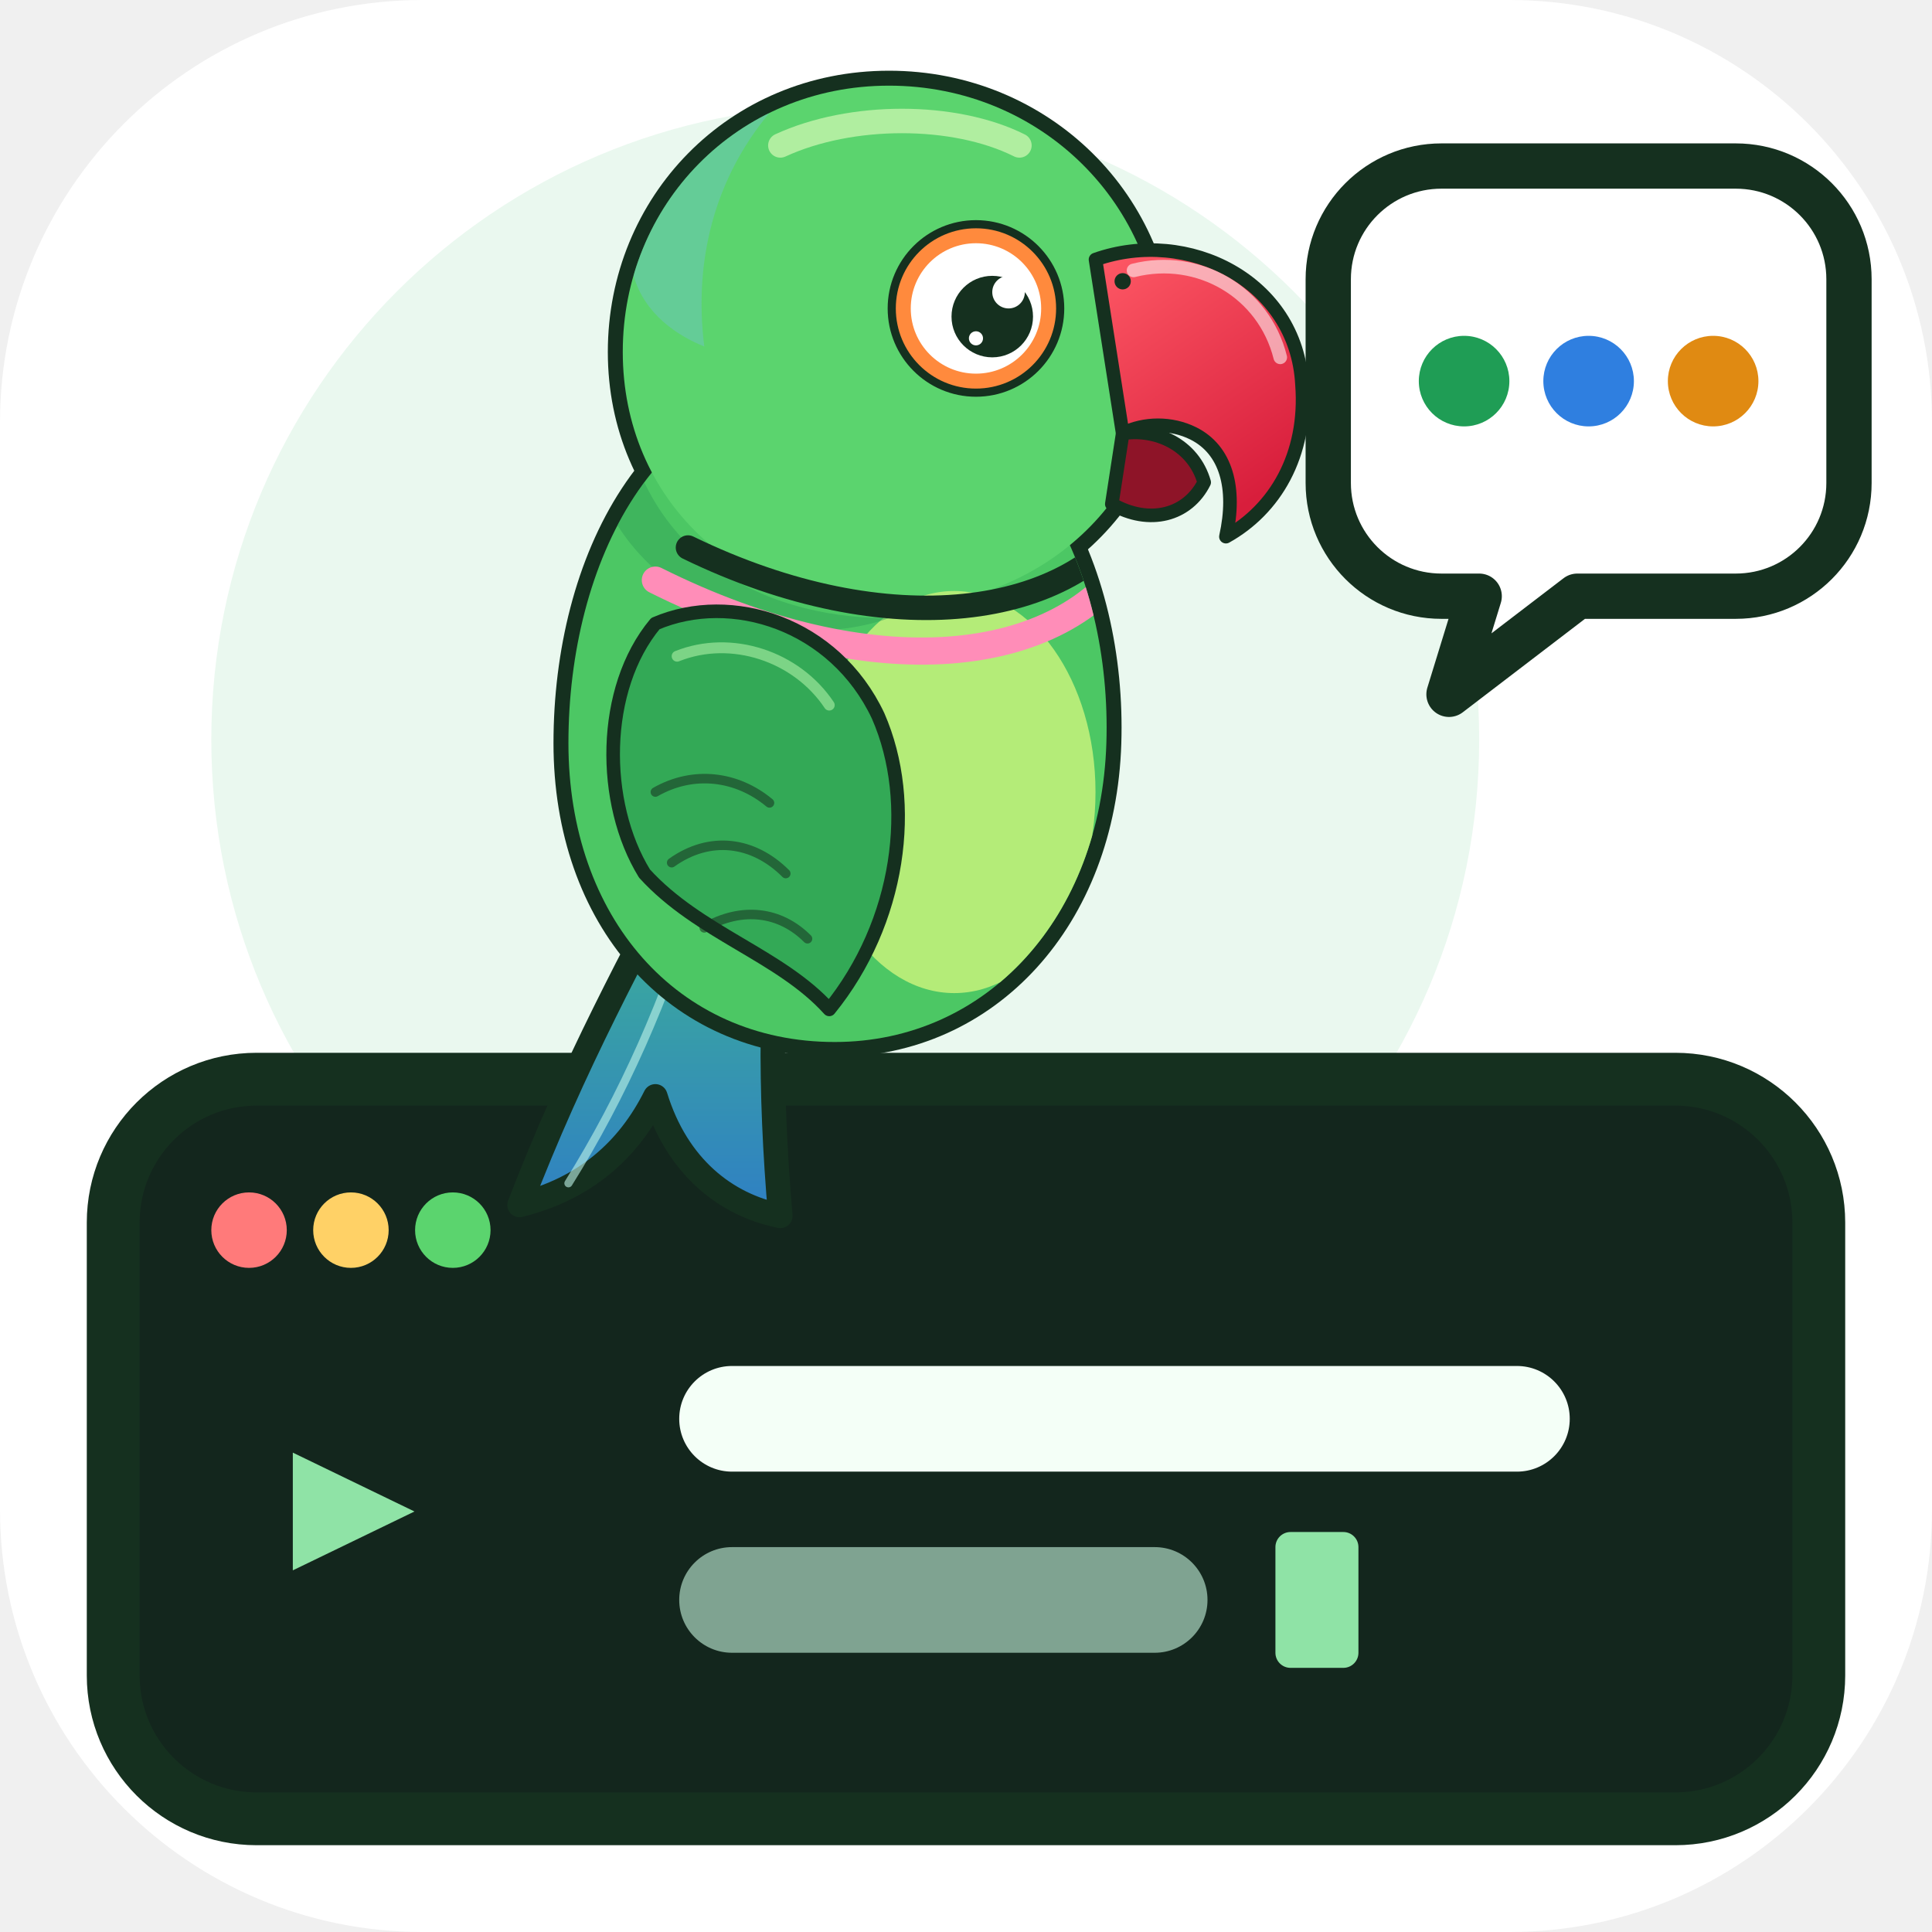
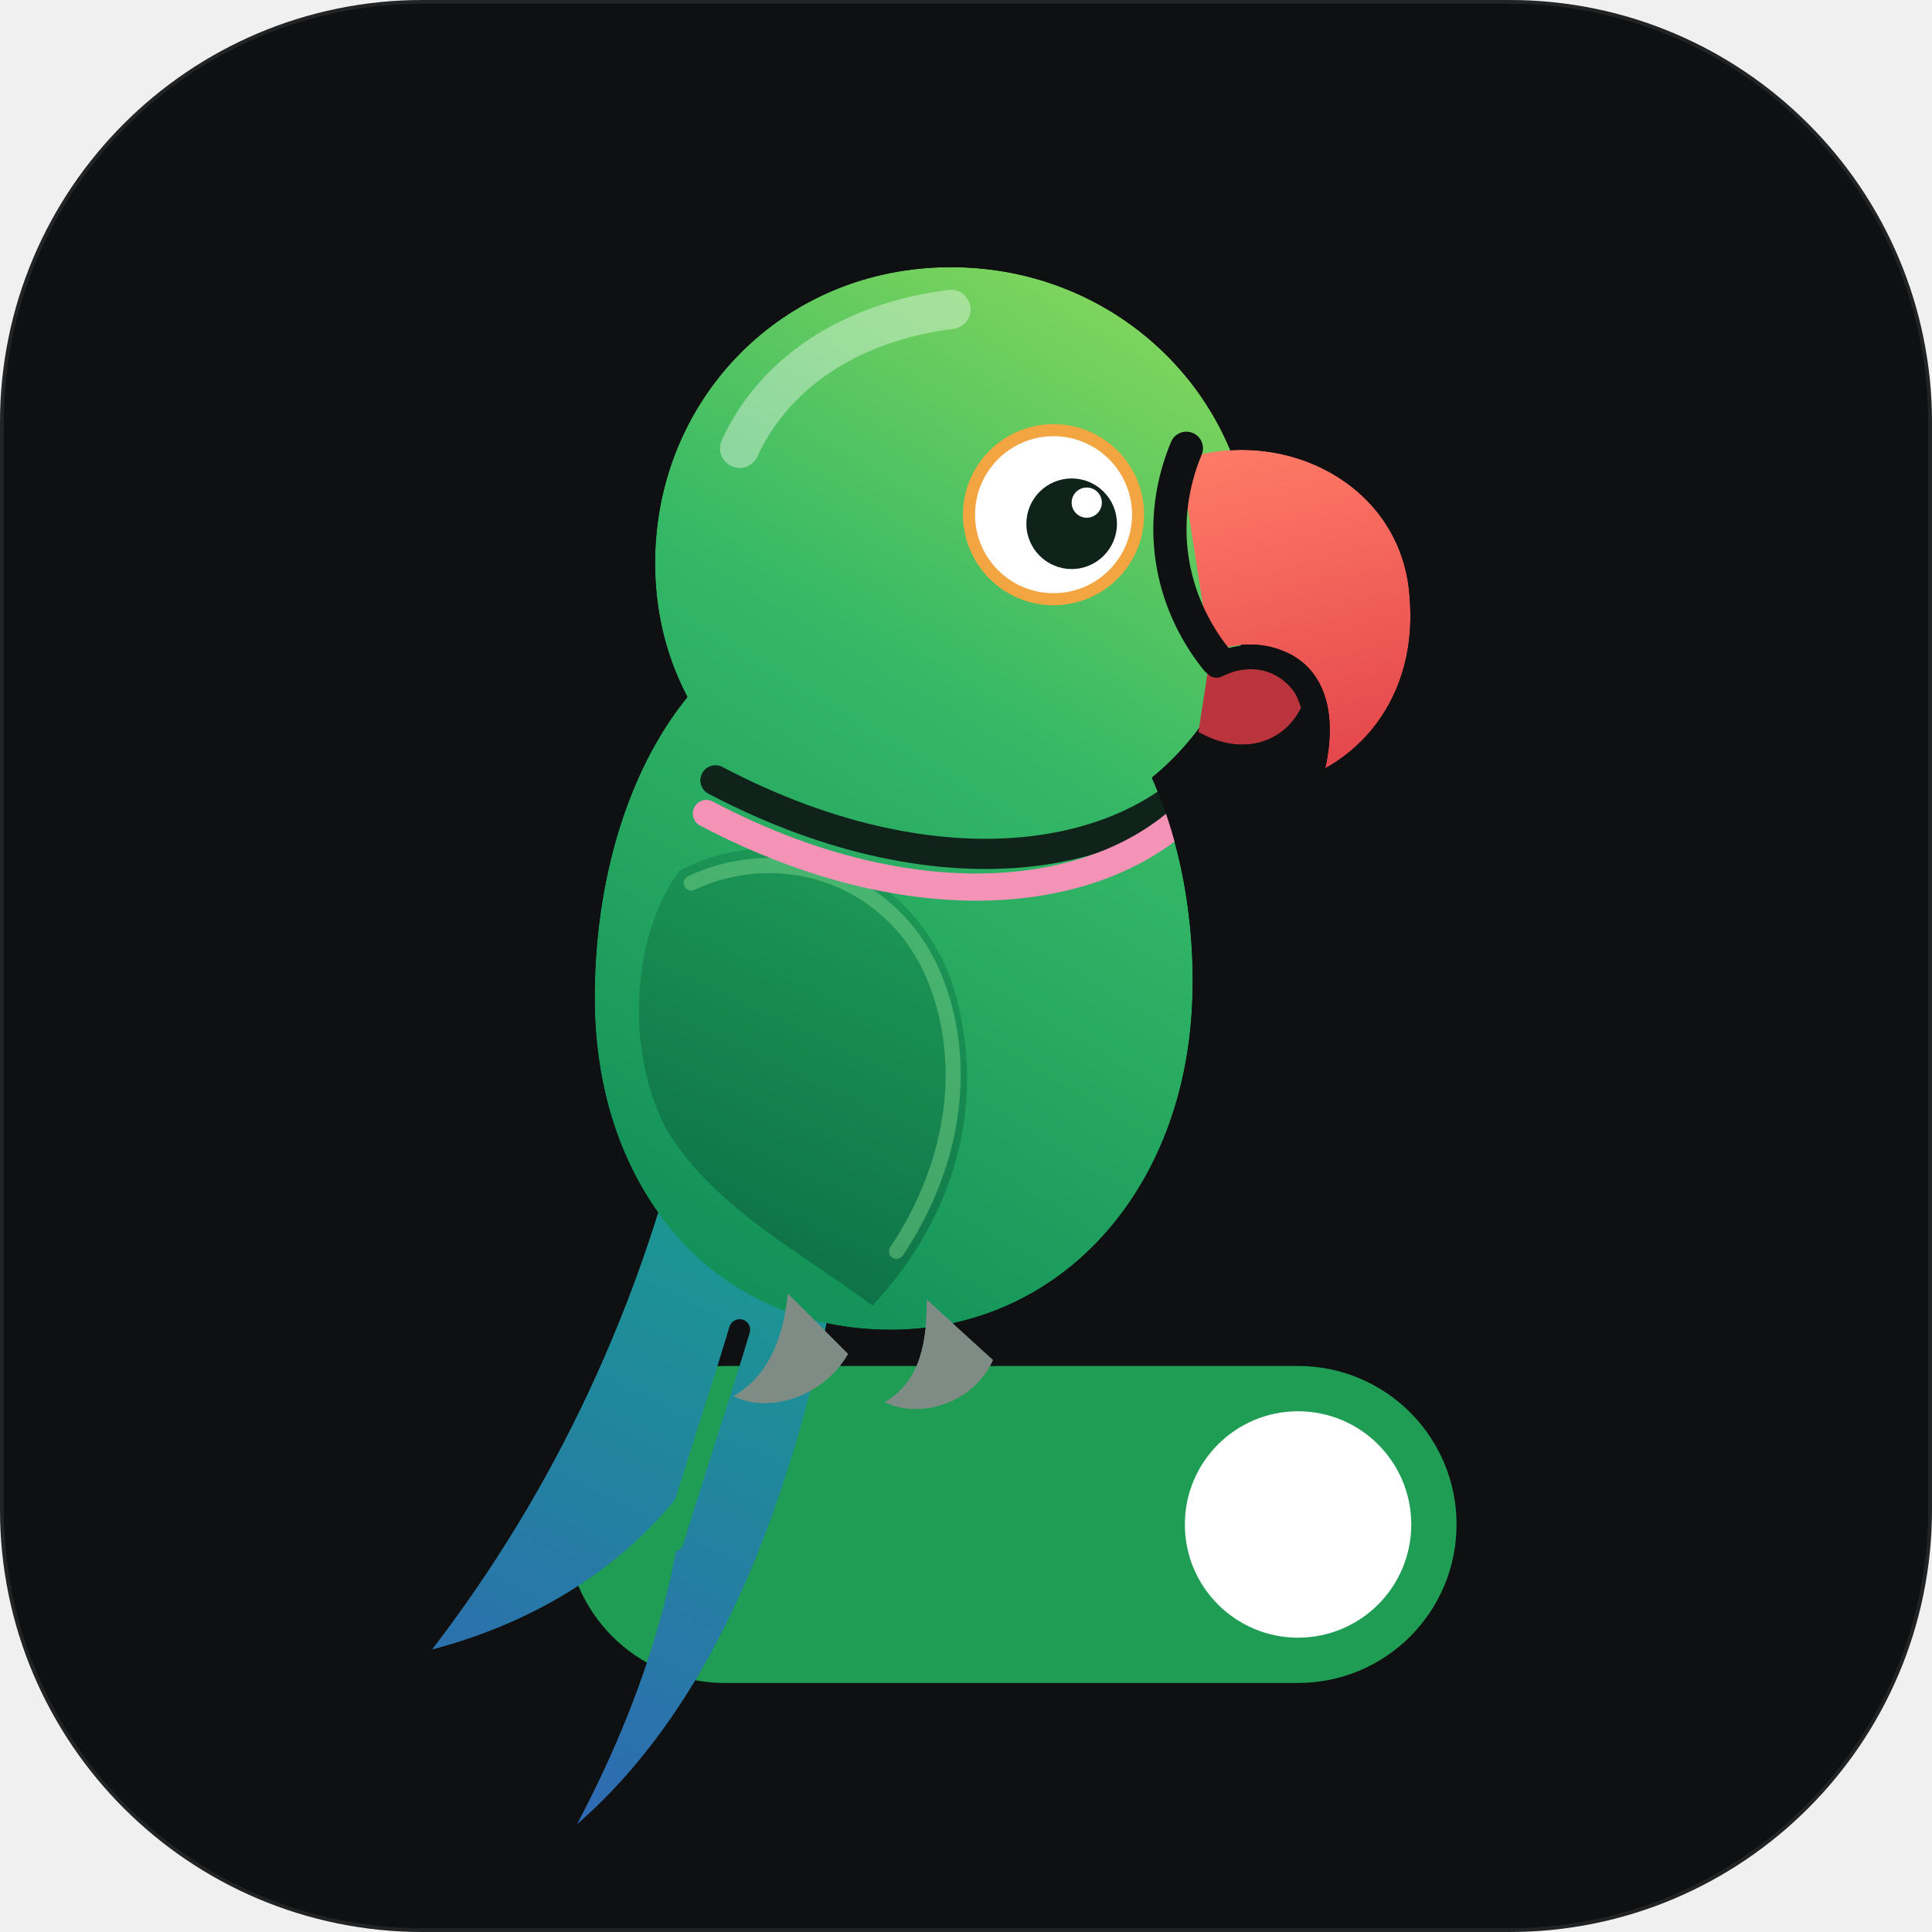
<svg xmlns="http://www.w3.org/2000/svg" viewBox="0 0 512 512" width="512" height="512" role="img" aria-labelledby="t">
  <defs>
-     <linearGradient id="tailG" x1="0" y1="0" x2="0" y2="1">
-       <stop offset="0" stop-color="#3FB98F" />
-       <stop offset="1" stop-color="#2F7FC4" />
+     <linearGradient id="lgg" gradientUnits="userSpaceOnUse" x1="300" y1="50" x2="90" y2="400">
+       <stop offset="0" stop-color="#8EDB5A" />
+       <stop offset=".42" stop-color="#34B866" />
+       <stop offset="1" stop-color="#0C8A57" />
    </linearGradient>
-     <linearGradient id="beakG" x1="0" y1="0" x2=".5" y2="1">
-       <stop offset="0" stop-color="#FF5A66" />
-       <stop offset="1" stop-color="#D81E3C" />
+     <linearGradient id="lgt" gradientUnits="userSpaceOnUse" x1="150" y1="330" x2="40" y2="550">
+       <stop offset="0" stop-color="#16A08A" />
+       <stop offset="1" stop-color="#2F68B4" />
    </linearGradient>
-     <linearGradient id="flyG" x1="1" y1="1" x2="0" y2="0">
-       <stop offset="0" stop-color="#3DB65C" />
-       <stop offset=".7" stop-color="#2E9F55" />
-       <stop offset="1" stop-color="#2A7FB8" />
+     <linearGradient id="lgw" gradientUnits="userSpaceOnUse" x1="180" y1="240" x2="110" y2="390">
+       <stop offset="0" stop-color="#1E9A57" />
+       <stop offset="1" stop-color="#0B6B45" />
    </linearGradient>
-     <clipPath id="mClip">
-       <path d="M170 150C242 150 272 220 270 282C268 346 226 392 170 392C112 392 72 346 72 282C72 216 104 150 170 150Z" />
-       <path d="M190 40C246 40 290 84 290 138C290 192 246 232 190 232C134 232 92 192 92 138C92 84 134 40 190 40Z" />
+     <linearGradient id="lgb" gradientUnits="userSpaceOnUse" x1="300" y1="96" x2="330" y2="210">
+       <stop offset="0" stop-color="#FF7A66" />
+       <stop offset="1" stop-color="#E2434A" />
+     </linearGradient>
+     <mask id="lgm" maskUnits="userSpaceOnUse" x="-60" y="-260" width="480" height="860">
+       <g fill="#fff">
+         <path d="M190 40C246 40 290 84 290 138C290 192 246 232 190 232C134 232 92 192 92 138C92 84 134 40 190 40Z" />
+         <path d="M170 150C242 150 272 220 270 282C268 346 226 392 170 392C112 392 72 346 72 282C72 216 104 150 170 150Z" />
+         <path d="M104 312C88 384 58 446 18 498C56 488 84 468 102 444C98 482 86 518 66 556C112 516 142 446 158 340Z" />
+         <path d="M266 104C300 92 340 112 342 150C344 176 332 196 314 206C318 188 314 174 302 168C294 164 284 164 276 168Z" />
+         <path d="M276 168C288 166 302 172 306 186C300 198 286 202 272 194Z" />
+         <path d="M136 380C134 398 128 408 118 414C130 420 148 414 156 400ZM182 382C182 400 178 410 168 416C180 422 198 416 204 402Z" />
+       </g>
+       <g stroke="#000" fill="none" stroke-linecap="round" stroke-linejoin="round">
+         <path d="M268 100C258 124 262 150 278 170" stroke-width="11" />
+         <path d="M278 172C290 166 302 170 308 180" stroke-width="8" />
+         <path d="M98 462C106 436 114 412 120 392" stroke-width="7" />
+       </g>
+     </mask>
+     <linearGradient id="lsg" gradientUnits="userSpaceOnUse" x1="300" y1="50" x2="90" y2="400">
+       <stop offset="0" stop-color="#8EDB5A" />
+       <stop offset=".42" stop-color="#34B866" />
+       <stop offset="1" stop-color="#0C8A57" />
+     </linearGradient>
+     <linearGradient id="lst" gradientUnits="userSpaceOnUse" x1="150" y1="330" x2="40" y2="550">
+       <stop offset="0" stop-color="#16A08A" />
+       <stop offset="1" stop-color="#2F68B4" />
+     </linearGradient>
+     <linearGradient id="lsw" gradientUnits="userSpaceOnUse" x1="180" y1="240" x2="110" y2="390">
+       <stop offset="0" stop-color="#1E9A57" />
+       <stop offset="1" stop-color="#0B6B45" />
+     </linearGradient>
+     <linearGradient id="lsb" gradientUnits="userSpaceOnUse" x1="300" y1="96" x2="330" y2="210">
+       <stop offset="0" stop-color="#FF7A66" />
+       <stop offset="1" stop-color="#E2434A" />
+     </linearGradient>
+     <mask id="lsm" maskUnits="userSpaceOnUse" x="-60" y="-260" width="480" height="860">
+       <g fill="#fff">
+         <path d="M190 40C246 40 290 84 290 138C290 192 246 232 190 232C134 232 92 192 92 138C92 84 134 40 190 40Z" />
+         <path d="M170 150C242 150 272 220 270 282C268 346 226 392 170 392C112 392 72 346 72 282C72 216 104 150 170 150Z" />
+         <path d="M104 312C88 384 58 446 18 498C56 488 84 468 102 444C98 482 86 518 66 556C112 516 142 446 158 340Z" />
+         <path d="M266 104C300 92 340 112 342 150C344 176 332 196 314 206C318 188 314 174 302 168C294 164 284 164 276 168Z" />
+         <path d="M276 168C288 166 302 172 306 186C300 198 286 202 272 194Z" />
+       </g>
+       <g stroke="#000" fill="none" stroke-linecap="round" stroke-linejoin="round">
+         <path d="M268 100C258 124 262 150 278 170" stroke-width="11" />
+         <path d="M278 172C290 166 302 170 308 180" stroke-width="8" />
+         <path d="M98 462C106 436 114 412 120 392" stroke-width="7" />
+       </g>
+     </mask>
+     <clipPath id="tc">
+       <rect width="512" height="512" rx="112" />
    </clipPath>
-     <path id="m0" d="m15-21l31-15-31-15z" />
  </defs>
-   <style>@keyframes blink{0%,90%,100%{transform:scaleY(0)}94%{transform:scaleY(1)}}.lid{transform-origin:222px 92px;transform:scaleY(0);animation:blink 4s infinite}.cur{animation:cur 1.2s steps(1,end) infinite}@keyframes cur{0%{opacity:1}50%{opacity:0}}.sm{display:none}@media (max-width:96px){.lg{display:none}.sm{display:inline}}@media (max-width:24px){.chip{display:none}}@media (prefers-reduced-motion:reduce){*{animation:none!important}}</style>
-   <rect width="512" height="512" rx="112" fill="#fff" />
-   <g class="lg">
-     <circle cx="224" cy="196" r="168" fill="#EAF8EF" />
-     <rect x="30" y="286" width="452" height="196" rx="38" fill="#13261D" stroke="#15301F" stroke-width="14" />
-     <circle cx="66" cy="326" r="10" fill="#FF7A7A" />
-     <circle cx="93" cy="326" r="10" fill="#FFD166" />
-     <circle cx="120" cy="326" r="10" fill="#5BD46E" />
-     <g fill="#8FE3A6" transform="translate(62 438) scale(1.04)">
-       <use href="#m0" x="0" />
+   <style>.sm{display:none}@media (max-width:64px){.lg{display:none}.sm{display:inline}}</style>
+   <rect width="512" height="512" rx="112" fill="#0E1011" />
+   <g clip-path="url(#tc)">
+     <g class="lg">
+       <rect x="150" y="362" width="236" height="84" rx="42" fill="#1F9D55" />
+       <circle cx="344" cy="404" r="30" fill="#fff" />
+       <g transform="translate(236 370) scale(0.8) translate(-170 -414)">
+         <g mask="url(#lgm)">
+           <path d="M104 312C88 384 58 446 18 498C56 488 84 468 102 444C98 482 86 518 66 556C112 516 142 446 158 340Z" fill="url(#lgt)" />
+           <path d="M170 150C242 150 272 220 270 282C268 346 226 392 170 392C112 392 72 346 72 282C72 216 104 150 170 150Z" fill="url(#lgg)" />
+           <path d="M190 40C246 40 290 84 290 138C290 192 246 232 190 232C134 232 92 192 92 138C92 84 134 40 190 40Z" fill="url(#lgg)" />
+           <path d="M136 380C134 398 128 408 118 414C130 420 148 414 156 400ZM182 382C182 400 178 410 168 416C180 422 198 416 204 402Z" fill="#7F8C86" />
+           <path d="M100 240C134 222 176 238 190 276C202 312 194 352 164 384C140 366 112 352 96 326C82 300 84 262 100 240Z" fill="url(#lgw)" />
+           <path d="M104 244C134 230 170 242 184 274C196 302 192 336 172 366" stroke="#7FDB8F" stroke-opacity=".45" stroke-width="5" fill="none" stroke-linecap="round" />
+           <path d="M284 194C258 238 188 250 112 210" stroke="#10231A" stroke-width="10" fill="none" stroke-linecap="round" />
+           <path d="M284 194C258 238 188 250 112 210" transform="translate(-3 11)" stroke="#F493B6" stroke-width="9" fill="none" stroke-linecap="round" />
+           <path d="M266 104C300 92 340 112 342 150C344 176 332 196 314 206C318 188 314 174 302 168C294 164 284 164 276 168Z" fill="url(#lgb)" />
+           <path d="M276 168C288 166 302 172 306 186C300 198 286 202 272 194Z" fill="#B9343C" />
+           <path d="M120 100C132 74 158 58 190 54" stroke="#fff" stroke-opacity=".38" stroke-width="13" fill="none" stroke-linecap="round" />
+         </g>
+         <circle cx="224" cy="122" r="28" fill="#fff" />
+         <circle cx="224" cy="122" r="28" fill="none" stroke="#F2A541" stroke-width="4" />
+         <circle cx="230" cy="125" r="15" fill="#10231A" />
+         <circle cx="235" cy="118" r="5" fill="#fff" />
+       </g>
    </g>
-     <rect x="180" y="362" width="236" height="28" rx="14" fill="#F4FFF7" />
-     <rect x="180" y="410" width="140" height="28" rx="14" fill="#7FA391" />
-     <rect class="cur" x="338" y="406" width="22" height="36" rx="4" fill="#8FE3A6" />
-     <path d="M382 44H460A30 30 0 0 1 490 74V128A30 30 0 0 1 460 158H418L384 184L392 158H382A30 30 0 0 1 352 128V74A30 30 0 0 1 382 44Z" fill="#fff" stroke="#15301F" stroke-width="12" stroke-linejoin="round" />
-     <circle cx="388" cy="101" r="12" fill="#1F9D55" />
-     <circle cx="421" cy="101" r="12" fill="#2F7FE0" />
-     <circle cx="454" cy="101" r="12" fill="#E08A12" />
-     <g transform="translate(98.8 -6.1) scale(0.72)">
-       <g class="tail">
-         <path d="M118 318C96 360 74 400 54 452C78 446 94 432 104 412C112 438 130 452 150 456C146 410 146 366 152 330Z" fill="url(#tailG)" stroke="#15301F" stroke-linejoin="round" stroke-linecap="round" stroke-width="9" />
-         <path d="M120 336C108 376 92 412 72 444" stroke="#BFF5EA" stroke-width="3" stroke-opacity=".6" fill="none" stroke-linecap="round" />
-       </g>
-       <g class="bod">
-         <g fill="#15301F" stroke="#15301F" stroke-linejoin="round" stroke-linecap="round" stroke-width="11">
-           <path d="M170 150C242 150 272 220 270 282C268 346 226 392 170 392C112 392 72 346 72 282C72 216 104 150 170 150Z" />
-           <path d="M190 40C246 40 290 84 290 138C290 192 246 232 190 232C134 232 92 192 92 138C92 84 134 40 190 40Z" />
+     <g class="sm">
+       <g transform="translate(-118 -8) scale(1.72)">
+         <g mask="url(#lsm)">
+           <path d="M104 312C88 384 58 446 18 498C56 488 84 468 102 444C98 482 86 518 66 556C112 516 142 446 158 340Z" fill="url(#lst)" />
+           <path d="M170 150C242 150 272 220 270 282C268 346 226 392 170 392C112 392 72 346 72 282C72 216 104 150 170 150Z" fill="url(#lsg)" />
+           <path d="M190 40C246 40 290 84 290 138C290 192 246 232 190 232C134 232 92 192 92 138C92 84 134 40 190 40Z" fill="url(#lsg)" />
+           <path d="M100 240C134 222 176 238 190 276C202 312 194 352 164 384C140 366 112 352 96 326C82 300 84 262 100 240Z" fill="url(#lsw)" />
+           <path d="M104 244C134 230 170 242 184 274C196 302 192 336 172 366" stroke="#7FDB8F" stroke-opacity=".45" stroke-width="5" fill="none" stroke-linecap="round" />
+           <path d="M284 194C258 238 188 250 112 210" stroke="#10231A" stroke-width="10" fill="none" stroke-linecap="round" />
+           <path d="M284 194C258 238 188 250 112 210" transform="translate(-3 11)" stroke="#F493B6" stroke-width="9" fill="none" stroke-linecap="round" />
+           <path d="M266 104C300 92 340 112 342 150C344 176 332 196 314 206C318 188 314 174 302 168C294 164 284 164 276 168Z" fill="url(#lsb)" />
+           <path d="M276 168C288 166 302 172 306 186C300 198 286 202 272 194Z" fill="#B9343C" />
+           <path d="M120 100C132 74 158 58 190 54" stroke="#fff" stroke-opacity=".38" stroke-width="13" fill="none" stroke-linecap="round" />
        </g>
-         <path d="M170 150C242 150 272 220 270 282C268 346 226 392 170 392C112 392 72 346 72 282C72 216 104 150 170 150Z" fill="#4CC764" />
-         <path d="M190 40C246 40 290 84 290 138C290 192 246 232 190 232C134 232 92 192 92 138C92 84 134 40 190 40Z" fill="#5BD46E" />
-         <g clip-path="url(#mClip)">
-           <ellipse cx="214" cy="300" rx="52" ry="74" fill="#B4EC78" />
-           <path d="M60 300C90 380 150 410 240 400L260 430L40 430Z" fill="#2E9F55" opacity=".55" />
-           <path d="M92 160C100 210 140 236 190 236C150 250 100 230 84 190Z" fill="#2E9F55" opacity=".45" />
-           <path d="M96 110C100 80 120 58 146 50C126 74 118 104 122 136C112 132 100 124 96 110Z" fill="#6FC3C9" opacity=".45" />
-           <path d="M150 62C176 50 214 50 238 62" stroke="#E9FFC2" stroke-width="9" fill="none" stroke-linecap="round" opacity=".6" />
-           <path d="M282 196C258 236 190 246 116 210" stroke="#15301F" stroke-width="9" fill="none" stroke-linecap="round" />
-           <path d="M280 212C254 254 184 262 104 222" stroke="#FF8DB8" stroke-width="10" fill="none" stroke-linecap="round" />
-         </g>
-         <g class="fold">
-           <path d="M104 238C132 226 170 238 186 272C200 304 194 348 168 380C150 360 120 352 100 330C84 304 84 262 104 238Z" fill="#33A956" stroke="#15301F" stroke-linejoin="round" stroke-linecap="round" stroke-width="5" />
-           <path d="M110 326C124 316 140 318 152 330M122 350C136 342 150 344 160 354M104 300C118 292 134 294 146 304" stroke="#15301F" stroke-width="3.5" fill="none" stroke-linecap="round" opacity=".55" />
-           <path d="M112 250C132 242 156 250 168 268" stroke="#9BE79A" stroke-width="4" fill="none" stroke-linecap="round" opacity=".7" />
-         </g>
-       </g>
-       <g class="headf">
-         <circle cx="222" cy="122" r="27" fill="#fff" stroke="#FF8A3D" stroke-width="6" />
-         <circle cx="222" cy="122" r="31" fill="none" stroke="#15301F" stroke-width="3" />
-         <circle class="pupil" cx="228" cy="125" r="15" fill="#15301F" />
-         <circle cx="234" cy="116" r="6" fill="#fff" />
-         <circle cx="222" cy="133" r="2.6" fill="#fff" />
-         <path class="lid" d="M190 122C192 88 252 88 254 122Z" fill="#5BD46E" stroke="#15301F" stroke-width="3" />
-         <g class="jaw">
-           <path d="M276 168C288 166 302 172 306 186C300 198 286 202 272 194Z" fill="#8E1428" stroke="#15301F" stroke-linejoin="round" stroke-linecap="round" stroke-width="5" />
-         </g>
-         <path d="M266 104C300 92 340 112 342 150C344 176 332 196 314 206C318 188 314 174 302 168C294 164 284 164 276 168Z" fill="url(#beakG)" stroke="#15301F" stroke-linejoin="round" stroke-linecap="round" stroke-width="5" />
-         <path d="M280 108C304 102 328 116 334 140" stroke="#fff" stroke-width="5" fill="none" stroke-linecap="round" opacity=".55" />
-         <circle cx="276" cy="112" r="3" fill="#15301F" />
+         <circle cx="224" cy="122" r="28" fill="#fff" />
+         <circle cx="224" cy="122" r="28" fill="none" stroke="#F2A541" stroke-width="4" />
+         <circle cx="230" cy="125" r="15" fill="#10231A" />
+         <circle cx="235" cy="118" r="5" fill="#fff" />
      </g>
    </g>
  </g>
-   <g class="sm">
-     <clipPath id="hc">
-       <path d="M226 106A170 170 0 1 1 225.9 106Z" />
-     </clipPath>
-     <path d="M226 106A170 170 0 1 1 225.9 106Z" fill="#5BD46E" stroke="#15301F" stroke-width="28" />
-     <g clip-path="url(#hc)">
-       <path d="M40 300C70 420 170 470 300 470L40 470Z" fill="#2E9F55" opacity=".5" />
-       <path d="M80 318C150 404 290 418 396 350" stroke="#15301F" stroke-width="24" fill="none" />
-       <path d="M80 348C150 434 290 446 404 378" stroke="#FF8DB8" stroke-width="24" fill="none" />
-       <path d="M110 196C130 156 170 130 212 124" stroke="#E9FFC2" stroke-width="20" fill="none" stroke-linecap="round" opacity=".7" />
-     </g>
-     <path d="M346 304C378 294 410 306 416 338C398 358 368 358 342 344Z" fill="#8E1428" stroke="#15301F" stroke-width="18" stroke-linejoin="round" />
-     <path d="M346 178C420 146 496 196 492 282C490 332 464 368 430 384C440 344 432 310 402 300C384 294 364 296 346 304Z" fill="#F0384F" stroke="#15301F" stroke-width="20" stroke-linejoin="round" />
-     <path d="M384 192C424 184 462 210 470 250" stroke="#fff" stroke-width="12" fill="none" stroke-linecap="round" opacity=".5" />
-     <circle cx="290" cy="222" r="58" fill="#fff" stroke="#15301F" stroke-width="12" />
-     <circle cx="290" cy="222" r="44" fill="none" stroke="#FF8A3D" stroke-width="16" />
-     <circle cx="300" cy="228" r="26" fill="#15301F" />
-     <circle cx="310" cy="214" r="9" fill="#fff" />
-     <g class="chip">
-       <rect x="22" y="342" width="168" height="146" rx="34" fill="#13261D" stroke="#fff" stroke-width="18" />
-       <rect x="22" y="342" width="168" height="146" rx="34" fill="none" stroke="#15301F" stroke-width="8" />
-       <path d="M72 376L138 415L72 454Z" fill="#8FE3A6" stroke="#8FE3A6" stroke-width="10" stroke-linejoin="round" />
-     </g>
-   </g>
+   <rect x=".5" y=".5" width="511" height="511" rx="111.5" fill="none" stroke="#fff" stroke-opacity=".08" />
</svg>
